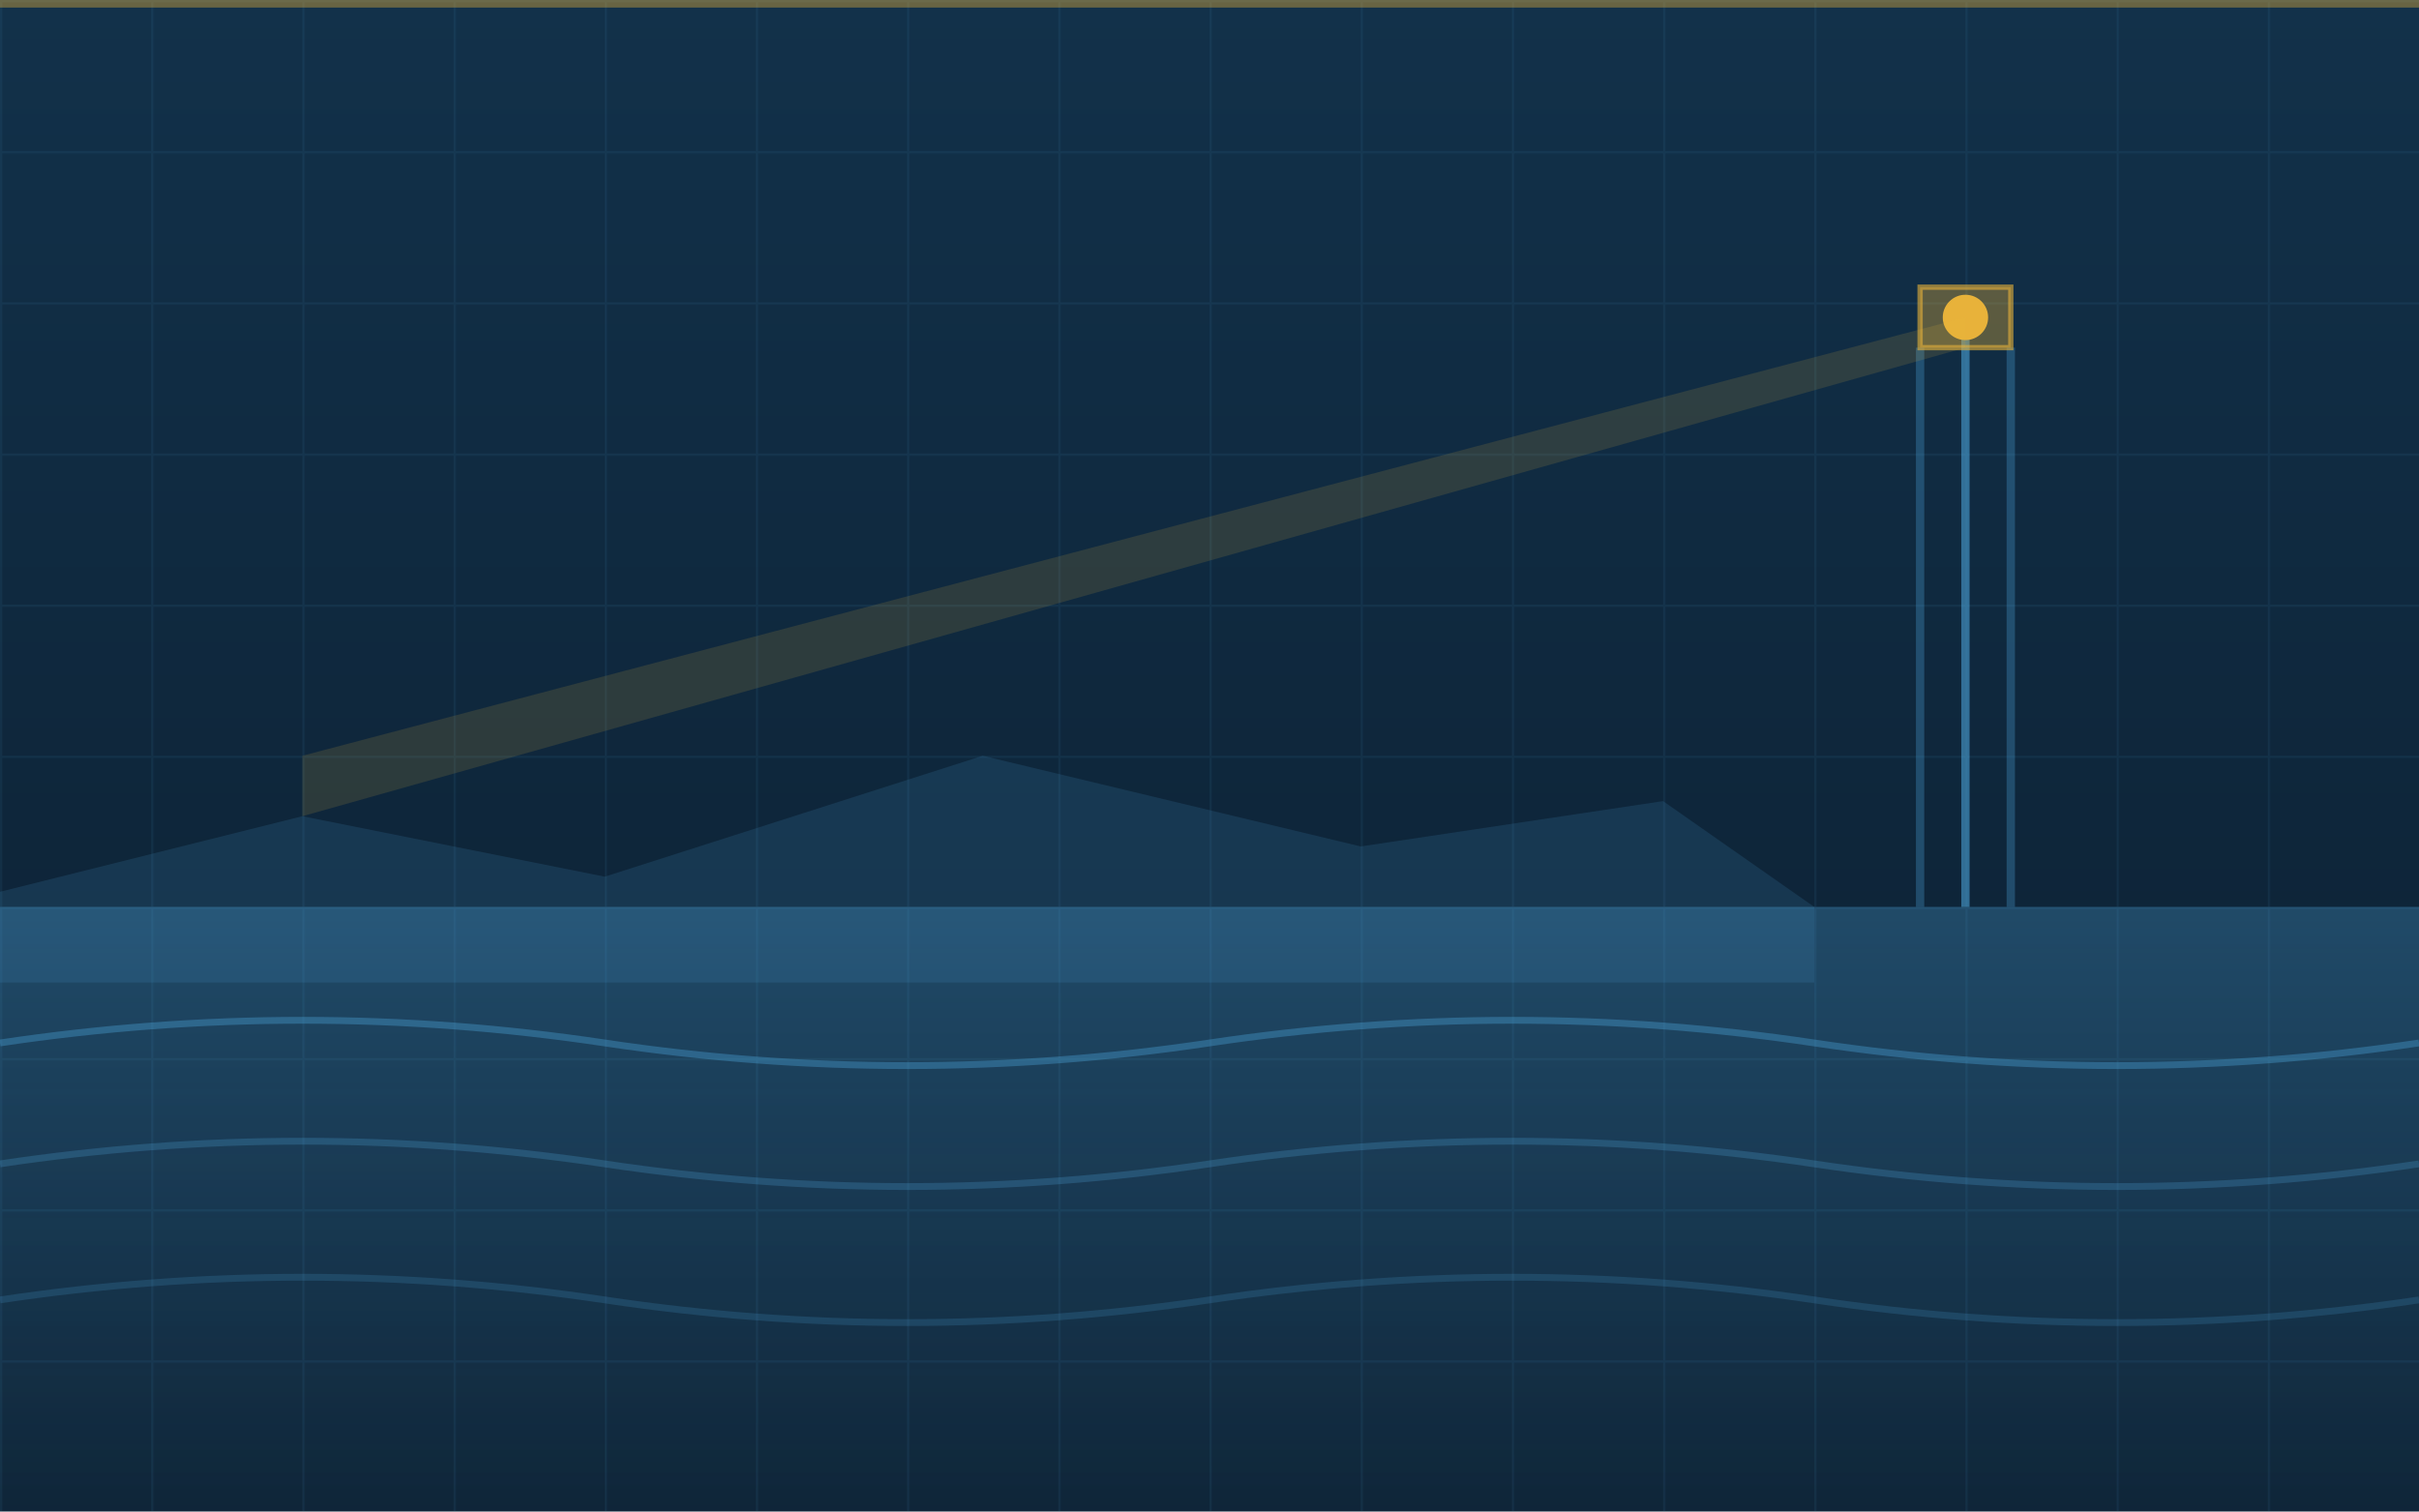
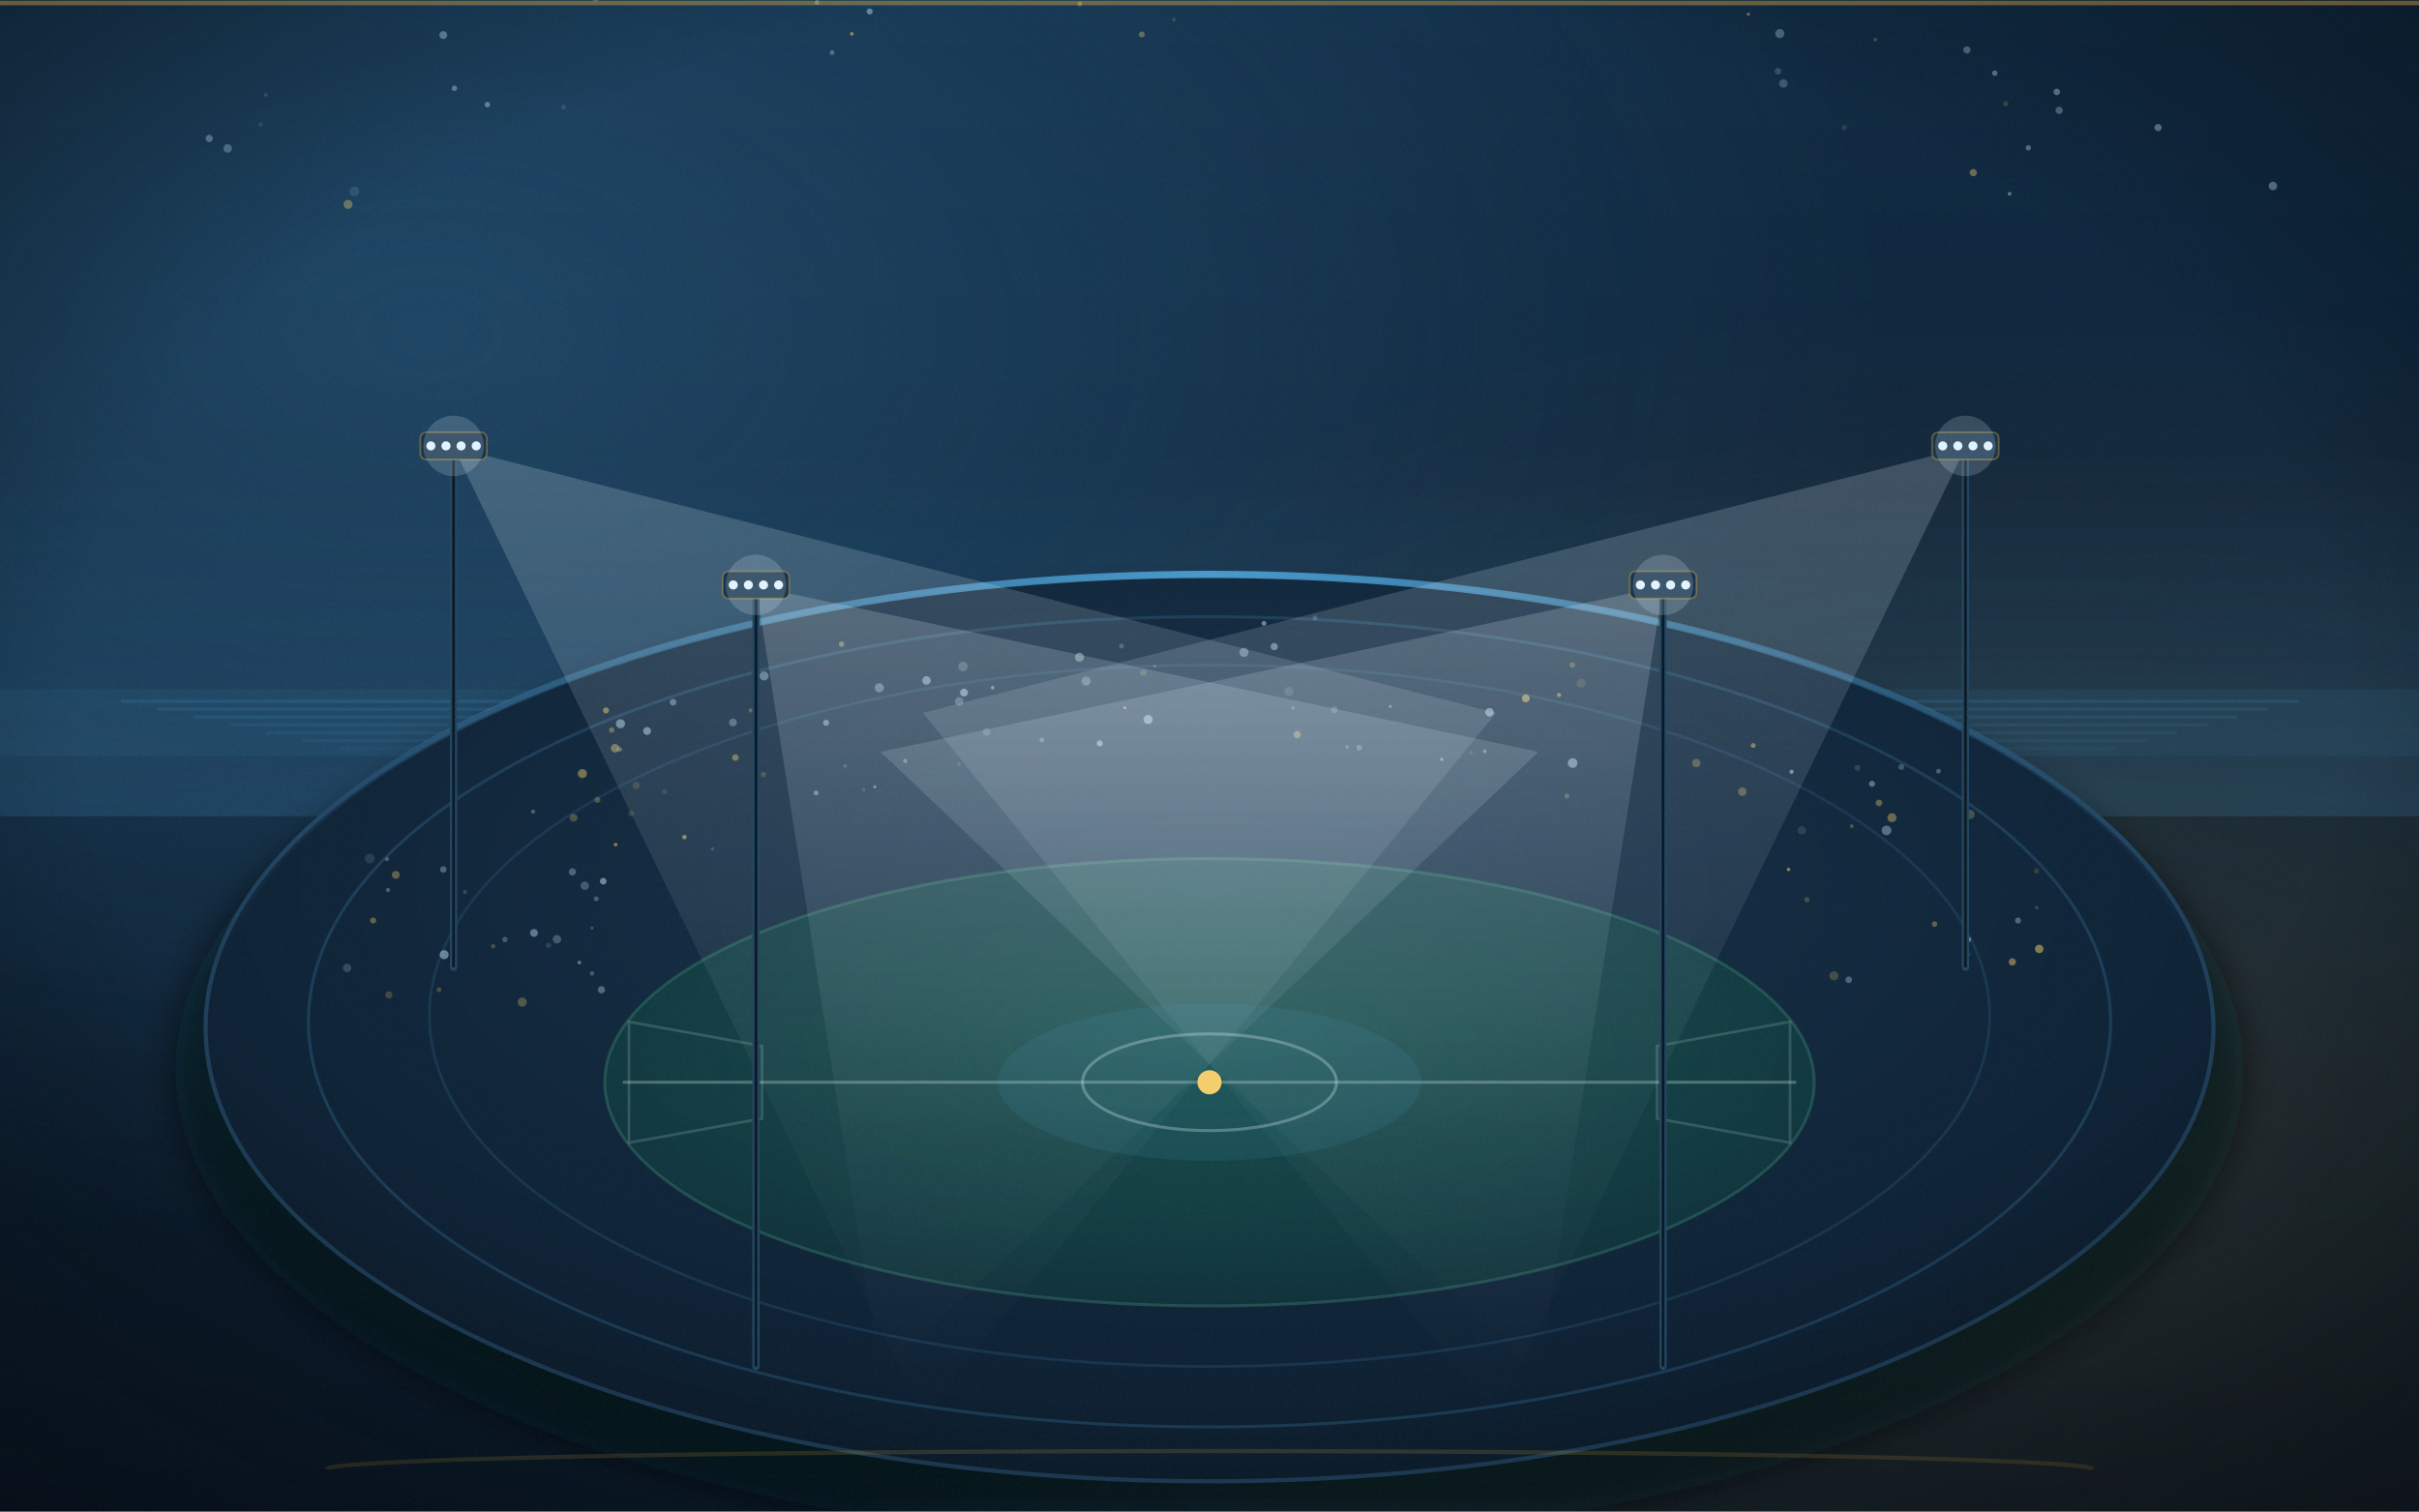
- <svg xmlns="http://www.w3.org/2000/svg" viewBox="0 0 320 200" role="img" aria-label="Visual istituzionale ispirato a Genova">
+ <svg xmlns="http://www.w3.org/2000/svg" viewBox="0 0 800 500" role="img" aria-label="Visual editoriale originale ispirato all'atmosfera di uno stadio a Genova" preserveAspectRatio="xMidYMid slice">
  <defs>
    <linearGradient id="sky" x1="0" y1="0" x2="0" y2="1">
-       <stop offset="0" stop-color="#12314a" />
-       <stop offset="1" stop-color="#0b1d2e" />
+       <stop offset="0" stop-color="#0e2942" />
+       <stop offset="0.45" stop-color="#0c2136" />
+       <stop offset="1" stop-color="#081726" />
    </linearGradient>
-     <linearGradient id="sea" x1="0" y1="0" x2="0" y2="1">
-       <stop offset="0" stop-color="#4fa9e0" stop-opacity="0.28" />
-       <stop offset="1" stop-color="#4fa9e0" stop-opacity="0.06" />
+     <radialGradient id="glowA" cx="18%" cy="22%" r="60%">
+       <stop offset="0" stop-color="#4FA9E0" stop-opacity="0.24" />
+       <stop offset="1" stop-color="#4FA9E0" stop-opacity="0" />
+     </radialGradient>
+     <radialGradient id="glowB" cx="84%" cy="74%" r="55%">
+       <stop offset="0" stop-color="#E8B23A" stop-opacity="0.12" />
+       <stop offset="1" stop-color="#E8B23A" stop-opacity="0" />
+     </radialGradient>
+     <linearGradient id="horizonGlow" x1="0" y1="1" x2="0" y2="0">
+       <stop offset="0" stop-color="#4FA9E0" stop-opacity="0.16" />
+       <stop offset="1" stop-color="#4FA9E0" stop-opacity="0" />
    </linearGradient>
-     <pattern id="grid" width="20" height="20" patternUnits="userSpaceOnUse">
-       <path d="M 20 0 L 0 0 0 20" fill="none" stroke="#4fa9e0" stroke-opacity="0.08" stroke-width="0.6" />
-     </pattern>
+     <radialGradient id="bowlFill" cx="50%" cy="34%" r="72%">
+       <stop offset="0" stop-color="#16324a" />
+       <stop offset="0.7" stop-color="#0d2135" />
+       <stop offset="1" stop-color="#0a1a2a" />
+     </radialGradient>
+     <radialGradient id="pitch" cx="50%" cy="42%" r="70%">
+       <stop offset="0" stop-color="#1c6b52" stop-opacity="0.55" />
+       <stop offset="0.6" stop-color="#12594a" stop-opacity="0.42" />
+       <stop offset="1" stop-color="#0c2f34" stop-opacity="0.5" />
+     </radialGradient>
+     <linearGradient id="beamgrad" x1="0" y1="0" x2="0" y2="1">
+       <stop offset="0" stop-color="#e2f2ff" stop-opacity="0.20" />
+       <stop offset="0.7" stop-color="#e2f2ff" stop-opacity="0.03" />
+       <stop offset="1" stop-color="#e2f2ff" stop-opacity="0" />
+     </linearGradient>
+     <linearGradient id="rim" x1="0" y1="0" x2="1" y2="0">
+       <stop offset="0" stop-color="#4FA9E0" stop-opacity="0" />
+       <stop offset="0.5" stop-color="#4FA9E0" stop-opacity="0.85" />
+       <stop offset="1" stop-color="#4FA9E0" stop-opacity="0" />
+     </linearGradient>
+     <filter id="grain">
+       <feTurbulence type="fractalNoise" baseFrequency="0.9" numOctaves="2" stitchTiles="stitch" result="n" />
+       <feColorMatrix in="n" type="matrix" values="0 0 0 0 1  0 0 0 0 1  0 0 0 0 1  0 0 0 0.5 0" />
+     </filter>
+     <filter id="soft" x="-40%" y="-40%" width="180%" height="180%">
+       <feGaussianBlur stdDeviation="6" />
+     </filter>
+     <clipPath id="frame">
+       <rect width="800" height="500" rx="0" />
+     </clipPath>
    <style>
-       @keyframes nicPulse { 0%,100% { opacity: 0.55; } 50% { opacity: 1; } }
-       @keyframes nicSweep { 0%,100% { opacity: 0.15; } 50% { opacity: 0.5; } }
-       .pulse { animation: nicPulse 3.4s ease-in-out infinite; }
-       .sweep { animation: nicSweep 5s ease-in-out infinite; }
-       @media (prefers-reduced-motion: reduce) { .pulse,.sweep { animation: none; } }
+       @keyframes ed-pulse { 0%,100% { opacity:.35 } 50% { opacity:.9 } }
+       .ed-pulse { animation: ed-pulse 3.6s ease-in-out infinite; }
+       @keyframes ed-flick { 0%,100% { opacity:.85 } 50% { opacity:1 } }
+       .ed-lamp { animation: ed-flick 4.2s ease-in-out infinite; }
+       @media (prefers-reduced-motion: reduce) { .ed-pulse,.ed-lamp { animation:none } }
    </style>
  </defs>
-   <rect width="320" height="200" fill="url(#sky)" />
-   <rect width="320" height="200" fill="url(#grid)" />
-   <rect x="0" y="120" width="320" height="80" fill="url(#sea)" />
-   <g stroke="#4fa9e0" stroke-opacity="0.35" stroke-width="0.9" fill="none">
-     <path d="M 0 138 Q 40 132 80 138 T 160 138 T 240 138 T 320 138" />
-     <path d="M 0 154 Q 40 148 80 154 T 160 154 T 240 154 T 320 154" stroke-opacity="0.24" />
-     <path d="M 0 172 Q 40 166 80 172 T 160 172 T 240 172 T 320 172" stroke-opacity="0.18" />
+   <g clip-path="url(#frame)">
+     <rect width="800" height="500" fill="url(#sky)" />
+     <rect width="800" height="500" fill="url(#glowA)" />
+     <rect width="800" height="500" fill="url(#glowB)" />
+     <circle cx="559.9" cy="-4.4" r="0.6" fill="#bfe0f5" opacity="0.24" />
+     <circle cx="589.8" cy="27.6" r="1.4" fill="#bfe0f5" opacity="0.25" />
+     <circle cx="525.6" cy="-6.0" r="1.1" fill="#bfe0f5" opacity="0.50" />
+     <circle cx="357.1" cy="1.3" r="0.8" fill="#F4CD6B" opacity="0.35" />
+     <circle cx="86.2" cy="41.2" r="0.8" fill="#bfe0f5" opacity="0.14" />
+     <circle cx="440.1" cy="-3.4" r="1.3" fill="#bfe0f5" opacity="0.38" />
+     <circle cx="609.9" cy="42.2" r="0.9" fill="#F4CD6B" opacity="0.14" />
+     <circle cx="75.3" cy="49.1" r="1.4" fill="#bfe0f5" opacity="0.37" />
+     <circle cx="650.5" cy="16.5" r="1.2" fill="#bfe0f5" opacity="0.36" />
+     <circle cx="713.7" cy="42.2" r="1.2" fill="#bfe0f5" opacity="0.45" />
+     <circle cx="588.0" cy="23.6" r="1.1" fill="#bfe0f5" opacity="0.20" />
+     <circle cx="287.6" cy="3.8" r="1.0" fill="#bfe0f5" opacity="0.47" />
+     <circle cx="578.2" cy="4.7" r="0.5" fill="#F4CD6B" opacity="0.49" />
+     <circle cx="161.2" cy="34.6" r="0.9" fill="#bfe0f5" opacity="0.45" />
+     <circle cx="357.1" cy="-10.7" r="0.5" fill="#bfe0f5" opacity="0.35" />
+     <circle cx="197.0" cy="-0.7" r="1.2" fill="#F4CD6B" opacity="0.31" />
+     <circle cx="377.6" cy="11.4" r="1.0" fill="#F4CD6B" opacity="0.35" />
+     <circle cx="69.2" cy="45.8" r="1.2" fill="#bfe0f5" opacity="0.43" />
+     <circle cx="681.0" cy="36.5" r="1.2" fill="#bfe0f5" opacity="0.35" />
+     <circle cx="588.6" cy="11.1" r="1.5" fill="#bfe0f5" opacity="0.34" />
+     <circle cx="270.2" cy="0.8" r="0.8" fill="#bfe0f5" opacity="0.34" />
+     <circle cx="289.7" cy="-3.3" r="0.5" fill="#bfe0f5" opacity="0.22" />
+     <circle cx="751.7" cy="61.5" r="1.4" fill="#bfe0f5" opacity="0.46" />
+     <circle cx="281.7" cy="11.2" r="0.6" fill="#F4CD6B" opacity="0.51" />
+     <circle cx="115.1" cy="67.6" r="1.5" fill="#F4CD6B" opacity="0.37" />
+     <circle cx="275.2" cy="17.4" r="0.8" fill="#bfe0f5" opacity="0.32" />
+     <circle cx="87.9" cy="31.4" r="0.6" fill="#bfe0f5" opacity="0.19" />
+     <circle cx="659.7" cy="24.2" r="0.9" fill="#bfe0f5" opacity="0.44" />
+     <circle cx="670.8" cy="48.9" r="0.9" fill="#bfe0f5" opacity="0.38" />
+     <circle cx="663.3" cy="34.3" r="0.9" fill="#F4CD6B" opacity="0.19" />
+     <circle cx="680.2" cy="30.4" r="1.1" fill="#bfe0f5" opacity="0.44" />
+     <circle cx="620.2" cy="13.1" r="0.6" fill="#F4CD6B" opacity="0.26" />
+     <circle cx="388.2" cy="6.5" r="0.6" fill="#F4CD6B" opacity="0.17" />
+     <circle cx="150.3" cy="29.2" r="0.9" fill="#bfe0f5" opacity="0.43" />
+     <circle cx="652.6" cy="57.1" r="1.2" fill="#F4CD6B" opacity="0.39" />
+     <circle cx="186.4" cy="35.5" r="0.8" fill="#bfe0f5" opacity="0.14" />
+     <circle cx="664.6" cy="64.1" r="0.6" fill="#bfe0f5" opacity="0.42" />
+     <circle cx="477.3" cy="-11.4" r="1.6" fill="#F4CD6B" opacity="0.40" />
+     <circle cx="117.2" cy="63.3" r="1.6" fill="#bfe0f5" opacity="0.14" />
+     <circle cx="146.6" cy="11.6" r="1.3" fill="#bfe0f5" opacity="0.46" />
+     <g opacity="0.55">
+       <rect x="0" y="228" width="800" height="22" fill="#2f6d86" opacity="0.25" />
+       <line x1="40" y1="232" x2="760" y2="232" stroke="#4FA9E0" stroke-opacity="0.28" stroke-width="1" />
+       <line x1="52" y1="234.6" x2="750" y2="234.6" stroke="#4FA9E0" stroke-opacity="0.25" stroke-width="1" />
+       <line x1="64" y1="237.2" x2="740" y2="237.2" stroke="#4FA9E0" stroke-opacity="0.22" stroke-width="1" />
+       <line x1="76" y1="239.8" x2="730" y2="239.8" stroke="#4FA9E0" stroke-opacity="0.19" stroke-width="1" />
+       <line x1="88" y1="242.4" x2="720" y2="242.4" stroke="#4FA9E0" stroke-opacity="0.16" stroke-width="1" />
+       <line x1="100" y1="245" x2="710" y2="245" stroke="#4FA9E0" stroke-opacity="0.13" stroke-width="1" />
+       <line x1="112" y1="247.6" x2="700" y2="247.6" stroke="#4FA9E0" stroke-opacity="0.1" stroke-width="1" />
+     </g>
+     <rect x="0" y="150" width="800" height="120" fill="url(#horizonGlow)" />
+     <g filter="url(#soft)">
+       <ellipse cx="400" cy="354" rx="342" ry="156" fill="#050e18" opacity="0.6" />
+     </g>
+     <ellipse cx="400" cy="340" rx="332" ry="150" fill="url(#bowlFill)" stroke="#1d3d58" stroke-width="1.4" />
+     <g fill="none" stroke="#25506f" stroke-opacity="0.55">
+       <ellipse cx="400" cy="338" rx="298" ry="134" stroke-width="1" />
+       <ellipse cx="400" cy="336" rx="258" ry="116" stroke-width="0.9" stroke-opacity="0.4" />
+     </g>
+     <circle cx="673.5" cy="288.1" r="0.9" fill="#F4CD6B" opacity="0.15" />
+     <circle cx="189.3" cy="288.4" r="1.2" fill="#bfe0f5" opacity="0.32" />
+     <circle cx="128.0" cy="284.2" r="0.7" fill="#bfe0f5" opacity="0.28" />
+     <circle cx="269.9" cy="262.3" r="0.8" fill="#bfe0f5" opacity="0.41" />
+     <circle cx="114.8" cy="320.2" r="1.4" fill="#bfe0f5" opacity="0.20" />
+     <circle cx="189.7" cy="270.5" r="1.3" fill="#F4CD6B" opacity="0.26" />
+     <circle cx="195.8" cy="307.0" r="0.5" fill="#F4CD6B" opacity="0.28" />
+     <circle cx="290.8" cy="227.5" r="1.5" fill="#bfe0f5" opacity="0.36" />
+     <circle cx="317.2" cy="232.0" r="1.4" fill="#bfe0f5" opacity="0.28" />
+     <circle cx="326.3" cy="242.1" r="1.3" fill="#bfe0f5" opacity="0.19" />
+     <circle cx="192.6" cy="255.9" r="1.5" fill="#F4CD6B" opacity="0.44" />
+     <circle cx="621.4" cy="265.6" r="1.1" fill="#F4CD6B" opacity="0.36" />
+     <circle cx="252.5" cy="256.2" r="0.9" fill="#F4CD6B" opacity="0.19" />
+     <circle cx="520.1" cy="252.4" r="1.6" fill="#bfe0f5" opacity="0.48" />
+     <circle cx="426.3" cy="228.7" r="1.5" fill="#bfe0f5" opacity="0.14" />
+     <circle cx="612.4" cy="273.3" r="0.6" fill="#F4CD6B" opacity="0.29" />
+     <circle cx="591.5" cy="287.6" r="0.6" fill="#F4CD6B" opacity="0.51" />
+     <circle cx="515.6" cy="229.9" r="0.7" fill="#F4CD6B" opacity="0.45" />
+     <circle cx="122.3" cy="284.0" r="1.6" fill="#bfe0f5" opacity="0.13" />
+     <circle cx="614.3" cy="254.0" r="1.0" fill="#bfe0f5" opacity="0.16" />
+     <circle cx="219.8" cy="261.9" r="0.8" fill="#bfe0f5" opacity="0.13" />
+     <circle cx="205.3" cy="248.0" r="0.6" fill="#F4CD6B" opacity="0.15" />
+     <circle cx="445.5" cy="247.1" r="0.6" fill="#bfe0f5" opacity="0.26" />
+     <circle cx="278.3" cy="213.1" r="0.9" fill="#F4CD6B" opacity="0.40" />
+     <circle cx="222.6" cy="232.3" r="1.1" fill="#bfe0f5" opacity="0.39" />
+     <circle cx="289.3" cy="260.3" r="0.5" fill="#bfe0f5" opacity="0.45" />
+     <circle cx="199.5" cy="291.5" r="1.1" fill="#bfe0f5" opacity="0.51" />
+     <circle cx="273.2" cy="239.1" r="1.0" fill="#bfe0f5" opacity="0.46" />
+     <circle cx="123.4" cy="304.5" r="1.0" fill="#F4CD6B" opacity="0.36" />
+     <circle cx="492.6" cy="235.6" r="1.4" fill="#bfe0f5" opacity="0.49" />
+     <circle cx="357.0" cy="217.4" r="1.5" fill="#bfe0f5" opacity="0.41" />
+     <circle cx="651.0" cy="310.8" r="0.9" fill="#bfe0f5" opacity="0.43" />
+     <circle cx="639.8" cy="305.7" r="0.9" fill="#F4CD6B" opacity="0.36" />
+     <circle cx="561.0" cy="252.4" r="1.4" fill="#F4CD6B" opacity="0.28" />
+     <circle cx="172.7" cy="331.5" r="1.5" fill="#F4CD6B" opacity="0.29" />
+     <circle cx="153.8" cy="295.1" r="0.7" fill="#bfe0f5" opacity="0.17" />
+     <circle cx="200.4" cy="235.0" r="1.0" fill="#F4CD6B" opacity="0.48" />
+     <circle cx="299.4" cy="251.7" r="0.7" fill="#F4CD6B" opacity="0.36" />
+     <circle cx="202.3" cy="241.5" r="0.9" fill="#F4CD6B" opacity="0.34" />
+     <circle cx="193.4" cy="293.0" r="1.4" fill="#bfe0f5" opacity="0.27" />
+     <circle cx="195.8" cy="322.0" r="0.7" fill="#bfe0f5" opacity="0.29" />
+     <circle cx="372.0" cy="234.1" r="0.5" fill="#F4CD6B" opacity="0.51" />
+     <circle cx="328.3" cy="227.5" r="0.6" fill="#bfe0f5" opacity="0.46" />
+     <circle cx="203.6" cy="279.4" r="0.6" fill="#F4CD6B" opacity="0.51" />
+     <circle cx="641.1" cy="255.1" r="0.8" fill="#bfe0f5" opacity="0.31" />
+     <circle cx="176.3" cy="268.5" r="0.7" fill="#bfe0f5" opacity="0.30" />
+     <circle cx="651.6" cy="269.4" r="1.5" fill="#F4CD6B" opacity="0.25" />
+     <circle cx="317.2" cy="252.8" r="0.6" fill="#F4CD6B" opacity="0.18" />
+     <circle cx="434.9" cy="204.4" r="0.8" fill="#bfe0f5" opacity="0.21" />
+     <circle cx="130.9" cy="289.4" r="1.3" fill="#F4CD6B" opacity="0.35" />
+     <circle cx="210.4" cy="259.8" r="1.2" fill="#F4CD6B" opacity="0.15" />
+     <circle cx="441.3" cy="234.8" r="1.1" fill="#bfe0f5" opacity="0.23" />
+     <circle cx="176.6" cy="308.6" r="1.3" fill="#bfe0f5" opacity="0.43" />
+     <circle cx="381.9" cy="220.4" r="0.5" fill="#bfe0f5" opacity="0.25" />
+     <circle cx="252.7" cy="223.6" r="1.5" fill="#bfe0f5" opacity="0.40" />
+     <circle cx="595.9" cy="274.7" r="1.4" fill="#bfe0f5" opacity="0.13" />
+     <circle cx="226.1" cy="276.9" r="0.8" fill="#bfe0f5" opacity="0.12" />
+     <circle cx="667.4" cy="304.5" r="1.0" fill="#bfe0f5" opacity="0.35" />
+     <circle cx="344.6" cy="244.8" r="0.8" fill="#bfe0f5" opacity="0.29" />
+     <circle cx="378.1" cy="222.5" r="1.1" fill="#F4CD6B" opacity="0.19" />
+     <circle cx="363.7" cy="245.9" r="1.0" fill="#bfe0f5" opacity="0.50" />
+     <circle cx="651.2" cy="315.7" r="0.5" fill="#bfe0f5" opacity="0.14" />
+     <circle cx="306.4" cy="225.1" r="1.4" fill="#bfe0f5" opacity="0.48" />
+     <circle cx="674.4" cy="313.9" r="1.4" fill="#F4CD6B" opacity="0.50" />
+     <circle cx="418.0" cy="206.2" r="0.8" fill="#bfe0f5" opacity="0.51" />
+     <circle cx="145.2" cy="327.4" r="0.8" fill="#F4CD6B" opacity="0.25" />
+     <circle cx="429.0" cy="243.0" r="1.2" fill="#F4CD6B" opacity="0.37" />
+     <circle cx="235.6" cy="280.8" r="0.5" fill="#bfe0f5" opacity="0.23" />
+     <circle cx="359.2" cy="225.3" r="1.5" fill="#bfe0f5" opacity="0.31" />
+     <circle cx="285.6" cy="261.2" r="0.6" fill="#bfe0f5" opacity="0.16" />
+     <circle cx="181.4" cy="312.7" r="0.9" fill="#bfe0f5" opacity="0.14" />
+     <circle cx="576.2" cy="261.9" r="1.4" fill="#F4CD6B" opacity="0.31" />
+     <circle cx="248.3" cy="235.0" r="0.7" fill="#F4CD6B" opacity="0.29" />
+     <circle cx="197.6" cy="264.6" r="1.0" fill="#F4CD6B" opacity="0.27" />
+     <circle cx="163.1" cy="313.0" r="0.7" fill="#F4CD6B" opacity="0.27" />
+     <circle cx="491.0" cy="248.5" r="0.6" fill="#bfe0f5" opacity="0.39" />
+     <circle cx="518.2" cy="263.3" r="0.8" fill="#F4CD6B" opacity="0.26" />
+     <circle cx="318.5" cy="220.5" r="1.6" fill="#bfe0f5" opacity="0.23" />
+     <circle cx="318.8" cy="229.1" r="1.3" fill="#bfe0f5" opacity="0.51" />
+     <circle cx="522.9" cy="226.0" r="1.5" fill="#F4CD6B" opacity="0.13" />
+     <circle cx="597.6" cy="297.6" r="0.9" fill="#F4CD6B" opacity="0.22" />
+     <circle cx="520.0" cy="220.0" r="0.9" fill="#F4CD6B" opacity="0.27" />
+     <circle cx="146.6" cy="287.6" r="1.1" fill="#bfe0f5" opacity="0.33" />
+     <circle cx="449.5" cy="247.3" r="0.9" fill="#bfe0f5" opacity="0.28" />
+     <circle cx="379.7" cy="238.0" r="1.5" fill="#bfe0f5" opacity="0.50" />
+     <circle cx="226.4" cy="276.9" r="0.7" fill="#F4CD6B" opacity="0.48" />
+     <circle cx="459.8" cy="233.7" r="0.5" fill="#bfe0f5" opacity="0.44" />
+     <circle cx="665.5" cy="318.2" r="1.2" fill="#F4CD6B" opacity="0.45" />
+     <circle cx="606.5" cy="322.8" r="1.5" fill="#F4CD6B" opacity="0.22" />
+     <circle cx="611.4" cy="324.1" r="1.1" fill="#bfe0f5" opacity="0.33" />
+     <circle cx="208.7" cy="269.1" r="1.0" fill="#F4CD6B" opacity="0.14" />
+     <circle cx="411.4" cy="215.8" r="1.5" fill="#bfe0f5" opacity="0.38" />
+     <circle cx="623.9" cy="274.7" r="1.6" fill="#bfe0f5" opacity="0.38" />
+     <circle cx="243.2" cy="250.6" r="1.1" fill="#F4CD6B" opacity="0.40" />
+     <circle cx="673.6" cy="300.2" r="0.6" fill="#F4CD6B" opacity="0.19" />
+     <circle cx="204.7" cy="247.8" r="0.9" fill="#bfe0f5" opacity="0.24" />
+     <circle cx="205.2" cy="239.4" r="1.5" fill="#bfe0f5" opacity="0.48" />
+     <circle cx="214.0" cy="241.8" r="1.3" fill="#bfe0f5" opacity="0.49" />
+     <circle cx="242.4" cy="239.0" r="1.3" fill="#bfe0f5" opacity="0.32" />
+     <circle cx="203.4" cy="247.5" r="1.4" fill="#F4CD6B" opacity="0.40" />
+     <circle cx="504.6" cy="231.0" r="1.3" fill="#F4CD6B" opacity="0.52" />
+     <circle cx="167.0" cy="310.8" r="0.9" fill="#bfe0f5" opacity="0.28" />
+     <circle cx="279.5" cy="253.4" r="0.6" fill="#bfe0f5" opacity="0.20" />
+     <circle cx="197.2" cy="297.3" r="0.8" fill="#bfe0f5" opacity="0.30" />
+     <circle cx="486.5" cy="248.9" r="0.6" fill="#bfe0f5" opacity="0.13" />
+     <circle cx="427.6" cy="234.2" r="0.5" fill="#bfe0f5" opacity="0.30" />
+     <circle cx="628.8" cy="253.7" r="1.0" fill="#bfe0f5" opacity="0.26" />
+     <circle cx="128.3" cy="294.4" r="0.7" fill="#bfe0f5" opacity="0.31" />
+     <circle cx="198.9" cy="327.4" r="1.2" fill="#bfe0f5" opacity="0.35" />
+     <circle cx="579.8" cy="246.6" r="0.8" fill="#F4CD6B" opacity="0.45" />
+     <circle cx="421.4" cy="213.9" r="1.2" fill="#bfe0f5" opacity="0.46" />
+     <circle cx="625.7" cy="270.5" r="1.5" fill="#F4CD6B" opacity="0.38" />
+     <circle cx="146.9" cy="315.8" r="1.5" fill="#bfe0f5" opacity="0.49" />
+     <circle cx="128.6" cy="329.1" r="1.2" fill="#F4CD6B" opacity="0.21" />
+     <circle cx="191.6" cy="318.4" r="0.6" fill="#bfe0f5" opacity="0.42" />
+     <circle cx="619.1" cy="259.3" r="1.0" fill="#bfe0f5" opacity="0.42" />
+     <circle cx="476.8" cy="251.2" r="0.6" fill="#bfe0f5" opacity="0.39" />
+     <circle cx="592.5" cy="255.3" r="0.7" fill="#bfe0f5" opacity="0.50" />
+     <circle cx="184.2" cy="310.7" r="1.4" fill="#bfe0f5" opacity="0.27" />
+     <circle cx="370.9" cy="213.7" r="0.8" fill="#bfe0f5" opacity="0.24" />
+     <path d="M 70 338 A 330 148 0 0 1 730 338" fill="none" stroke="url(#rim)" stroke-width="2.4" />
+     <path d="M 108 486 A 292 6 0 0 1 692 486" fill="none" stroke="#E8B23A" stroke-opacity="0.18" stroke-width="1.4" />
+     <ellipse cx="400" cy="358" rx="200" ry="74" fill="url(#pitch)" stroke="#3f8f76" stroke-opacity="0.35" stroke-width="1" />
+     <line x1="206" y1="358" x2="594" y2="358" stroke="#eafaf3" stroke-opacity="0.28" stroke-width="1" />
+     <ellipse cx="400" cy="358" rx="42" ry="16" fill="none" stroke="#eafaf3" stroke-opacity="0.3" stroke-width="1" />
+     <circle cx="400" cy="358" r="2" fill="#eafaf3" fill-opacity="0.4" />
+     <path d="M 208 338 L 252 346 L 252 370 L 208 378 Z" fill="none" stroke="#eafaf3" stroke-opacity="0.16" stroke-width="0.9" />
+     <path d="M 592 338 L 548 346 L 548 370 L 592 378 Z" fill="none" stroke="#eafaf3" stroke-opacity="0.16" stroke-width="0.9" />
+     <g style="mix-blend-mode:screen">
+       <polygon points="150 148, 305.2 468.2, 494.8 235.8" fill="url(#beamgrad)" />
+       <polygon points="650 148, 305.2 235.8, 494.8 468.2" fill="url(#beamgrad)" />
+       <polygon points="250 194, 291.2 455.3, 508.8 248.7" fill="url(#beamgrad)" />
+       <polygon points="550 194, 291.2 248.7, 508.8 455.3" fill="url(#beamgrad)" />
+     </g>
+     <g class="ed-lamp">
+       <line x1="150" y1="320" x2="150" y2="150" stroke="#20455f" stroke-width="2.4" stroke-linecap="round" />
+       <line x1="150" y1="320" x2="150" y2="150" stroke="#0a1622" stroke-width="0.9" />
+       <rect x="139" y="143" width="22" height="9" rx="2" fill="#16324a" stroke="#E8B23A" stroke-opacity="0.35" stroke-width="0.6" />
+       <circle cx="142.5" cy="147.5" r="1.5" fill="#e2f2ff" />
+       <circle cx="147.5" cy="147.5" r="1.5" fill="#e2f2ff" />
+       <circle cx="152.5" cy="147.5" r="1.5" fill="#e2f2ff" />
+       <circle cx="157.5" cy="147.5" r="1.5" fill="#e2f2ff" />
+       <circle cx="150" cy="147.5" r="10" fill="#e2f2ff" opacity="0.18" />
+       <line x1="650" y1="320" x2="650" y2="150" stroke="#20455f" stroke-width="2.4" stroke-linecap="round" />
+       <line x1="650" y1="320" x2="650" y2="150" stroke="#0a1622" stroke-width="0.9" />
+       <rect x="639" y="143" width="22" height="9" rx="2" fill="#16324a" stroke="#E8B23A" stroke-opacity="0.35" stroke-width="0.6" />
+       <circle cx="642.5" cy="147.5" r="1.5" fill="#e2f2ff" />
+       <circle cx="647.5" cy="147.5" r="1.5" fill="#e2f2ff" />
+       <circle cx="652.5" cy="147.5" r="1.5" fill="#e2f2ff" />
+       <circle cx="657.5" cy="147.5" r="1.5" fill="#e2f2ff" />
+       <circle cx="650" cy="147.5" r="10" fill="#e2f2ff" opacity="0.18" />
+       <line x1="250" y1="452" x2="250" y2="196" stroke="#20455f" stroke-width="2.4" stroke-linecap="round" />
+       <line x1="250" y1="452" x2="250" y2="196" stroke="#0a1622" stroke-width="0.9" />
+       <rect x="239" y="189" width="22" height="9" rx="2" fill="#16324a" stroke="#E8B23A" stroke-opacity="0.35" stroke-width="0.6" />
+       <circle cx="242.5" cy="193.5" r="1.5" fill="#e2f2ff" />
+       <circle cx="247.5" cy="193.5" r="1.5" fill="#e2f2ff" />
+       <circle cx="252.5" cy="193.5" r="1.5" fill="#e2f2ff" />
+       <circle cx="257.5" cy="193.5" r="1.5" fill="#e2f2ff" />
+       <circle cx="250" cy="193.5" r="10" fill="#e2f2ff" opacity="0.18" />
+       <line x1="550" y1="452" x2="550" y2="196" stroke="#20455f" stroke-width="2.4" stroke-linecap="round" />
+       <line x1="550" y1="452" x2="550" y2="196" stroke="#0a1622" stroke-width="0.9" />
+       <rect x="539" y="189" width="22" height="9" rx="2" fill="#16324a" stroke="#E8B23A" stroke-opacity="0.35" stroke-width="0.6" />
+       <circle cx="542.5" cy="193.5" r="1.5" fill="#e2f2ff" />
+       <circle cx="547.5" cy="193.5" r="1.5" fill="#e2f2ff" />
+       <circle cx="552.5" cy="193.5" r="1.5" fill="#e2f2ff" />
+       <circle cx="557.5" cy="193.5" r="1.5" fill="#e2f2ff" />
+       <circle cx="550" cy="193.5" r="10" fill="#e2f2ff" opacity="0.18" />
+     </g>
+     <ellipse cx="400" cy="358" rx="70" ry="26" fill="#4FA9E0" opacity="0.10" />
+     <circle cx="400" cy="358" r="4" fill="#F4CD6B" class="ed-pulse" />
+     <rect width="800" height="500" filter="url(#grain)" opacity="0.05" />
+     <rect x="0" y="0" width="800" height="500" fill="url(#vig)" />
  </g>
-   <g stroke="#4fa9e0" stroke-opacity="0.55" stroke-width="1.1" fill="none">
-     <line x1="260" y1="120" x2="260" y2="42" />
-     <line x1="254" y1="120" x2="254" y2="46" stroke-opacity="0.3" />
-     <line x1="266" y1="120" x2="266" y2="46" stroke-opacity="0.3" />
-   </g>
-   <rect x="254" y="38" width="12" height="8" fill="#E8B23A" fill-opacity="0.35" stroke="#E8B23A" stroke-opacity="0.6" stroke-width="0.7" />
-   <circle cx="260" cy="42" r="3" fill="#E8B23A" class="pulse" />
-   <path d="M 260 42 L 40 100 L 40 108 L 260 46 Z" fill="#E8B23A" fill-opacity="0.14" class="sweep" />
-   <g fill="#4fa9e0" fill-opacity="0.14">
-     <path d="M 0 118 L 40 108 L 80 116 L 130 100 L 180 112 L 220 106 L 240 120 L 240 130 L 0 130 Z" />
-   </g>
-   <line x1="0" y1="0.5" x2="320" y2="0.5" stroke="#E8B23A" stroke-opacity="0.4" stroke-width="1" />
+   <defs>
+     <radialGradient id="vig" cx="50%" cy="46%" r="75%">
+       <stop offset="0.62" stop-color="#000" stop-opacity="0" />
+       <stop offset="1" stop-color="#04070c" stop-opacity="0.55" />
+     </radialGradient>
+   </defs>
+   <line x1="0" y1="1" x2="800" y2="1" stroke="#E8B23A" stroke-opacity="0.4" stroke-width="1.5" />
</svg>
